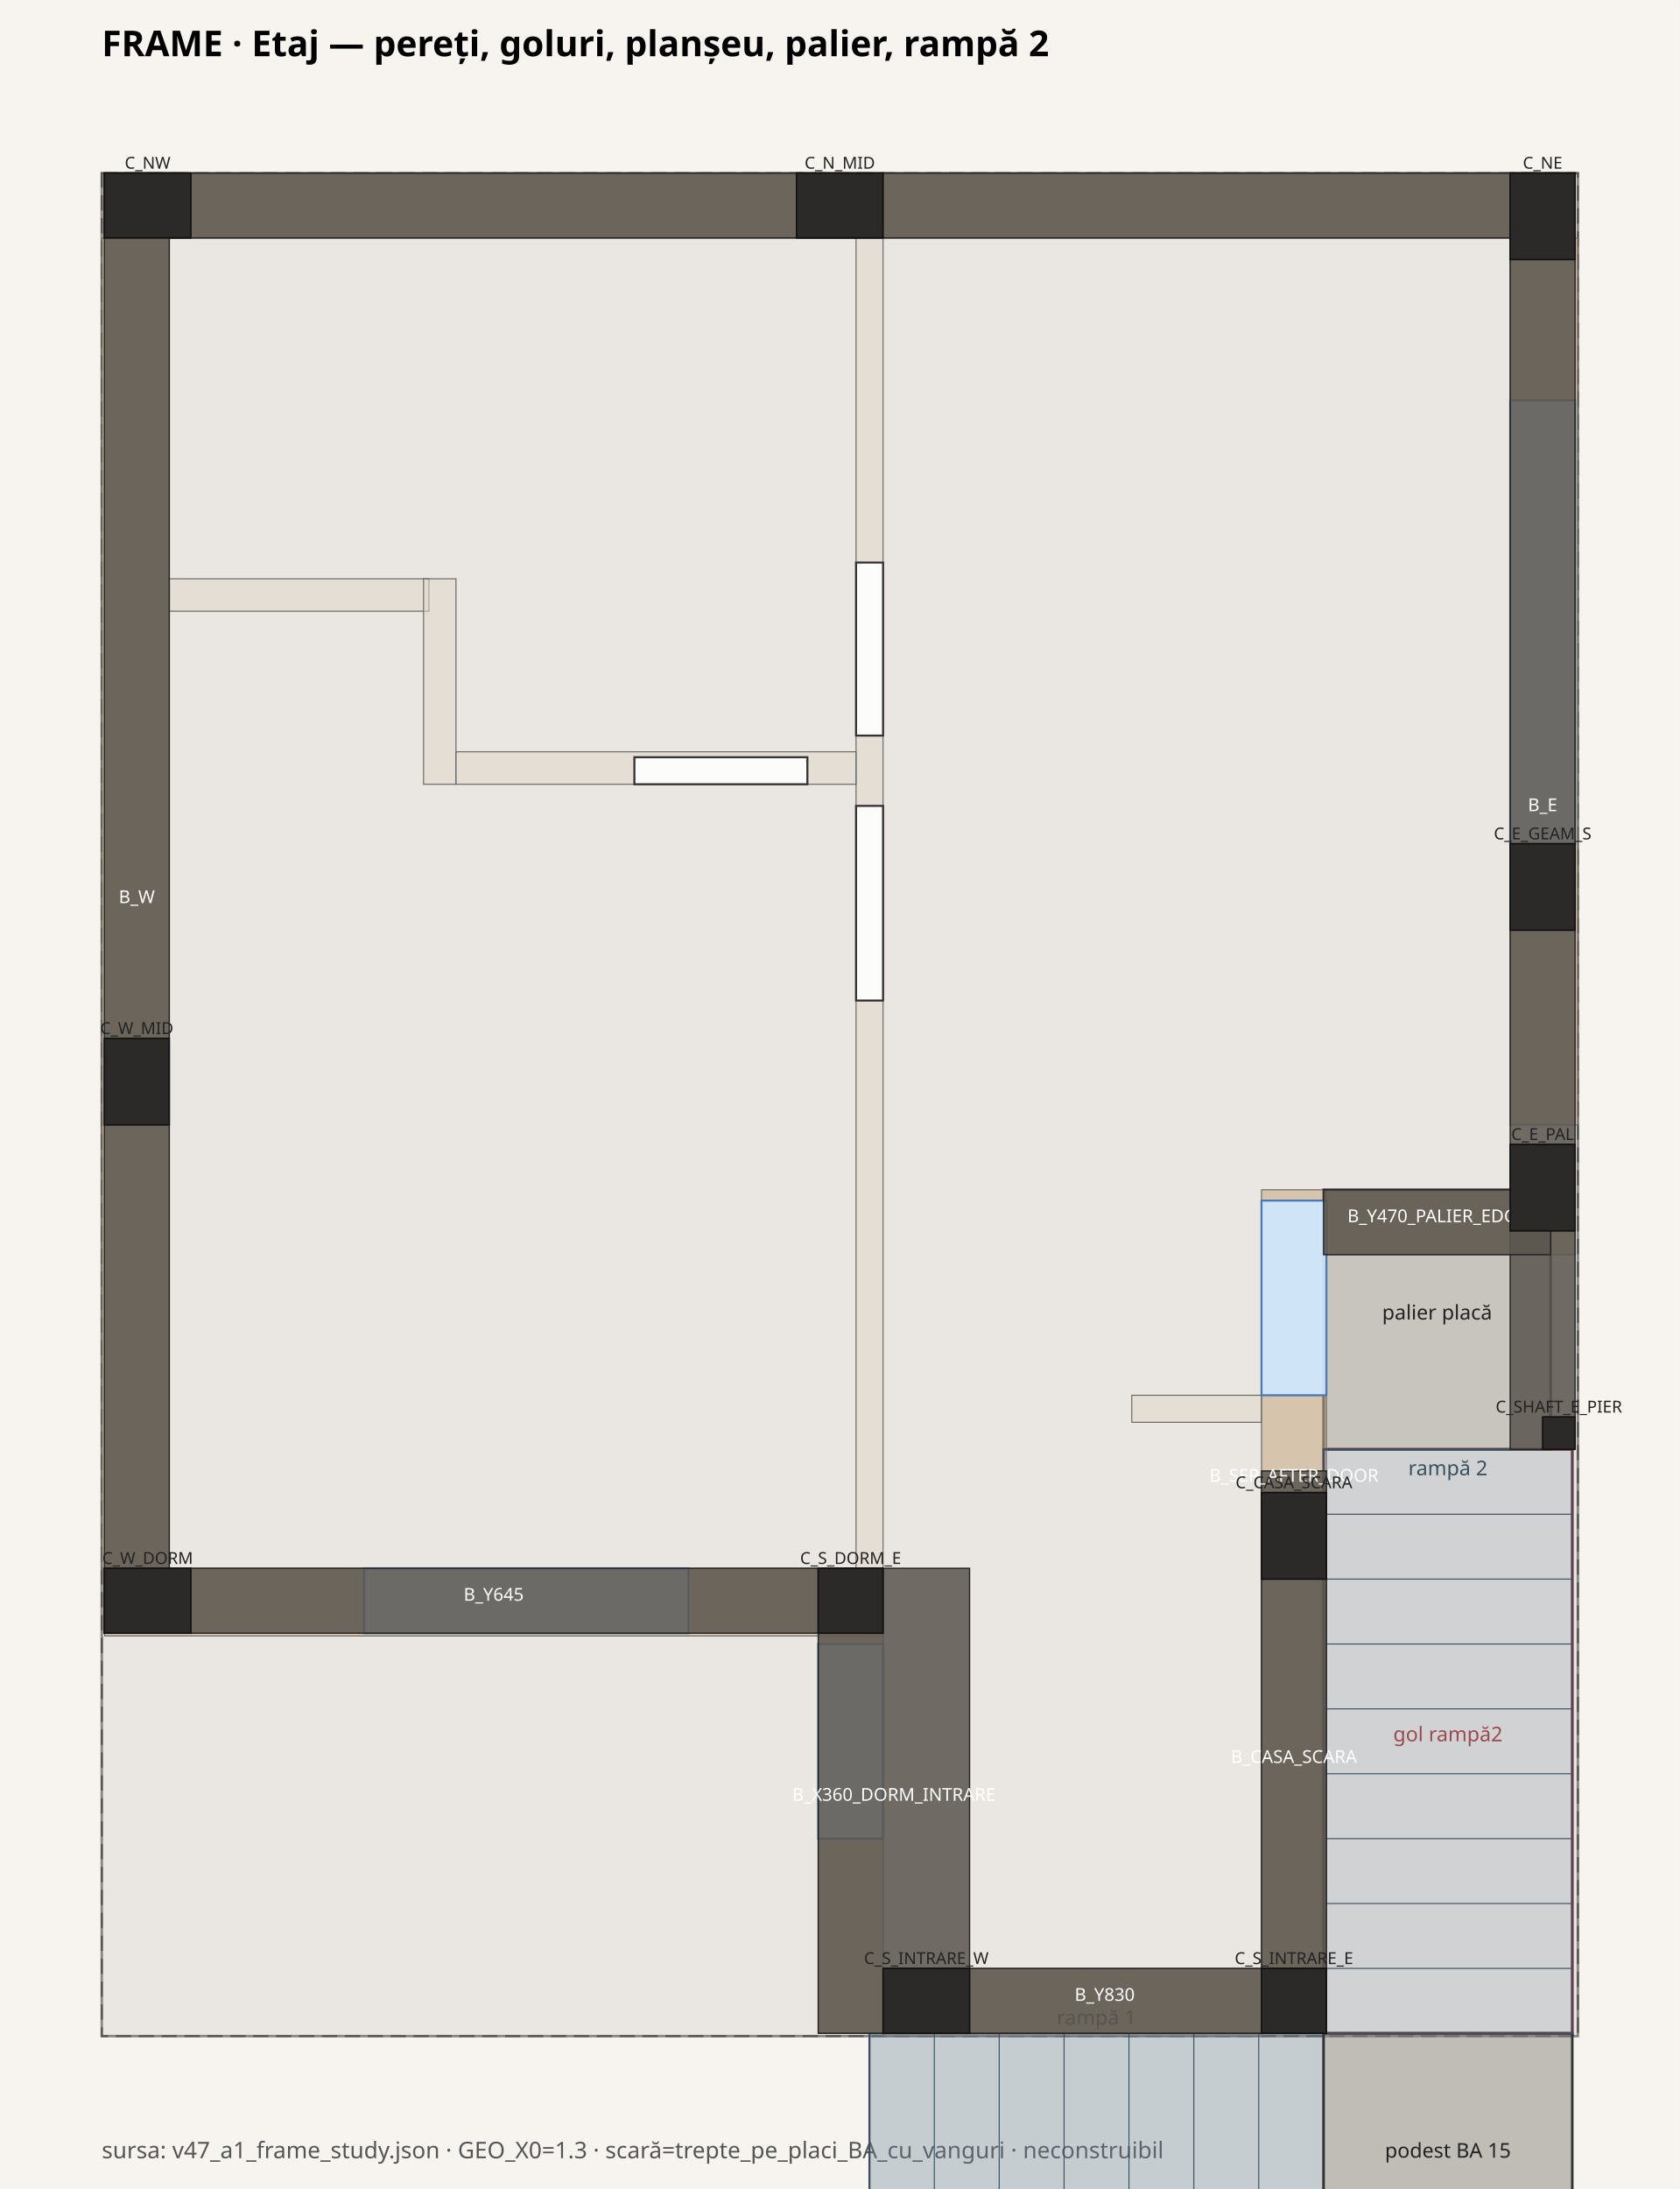
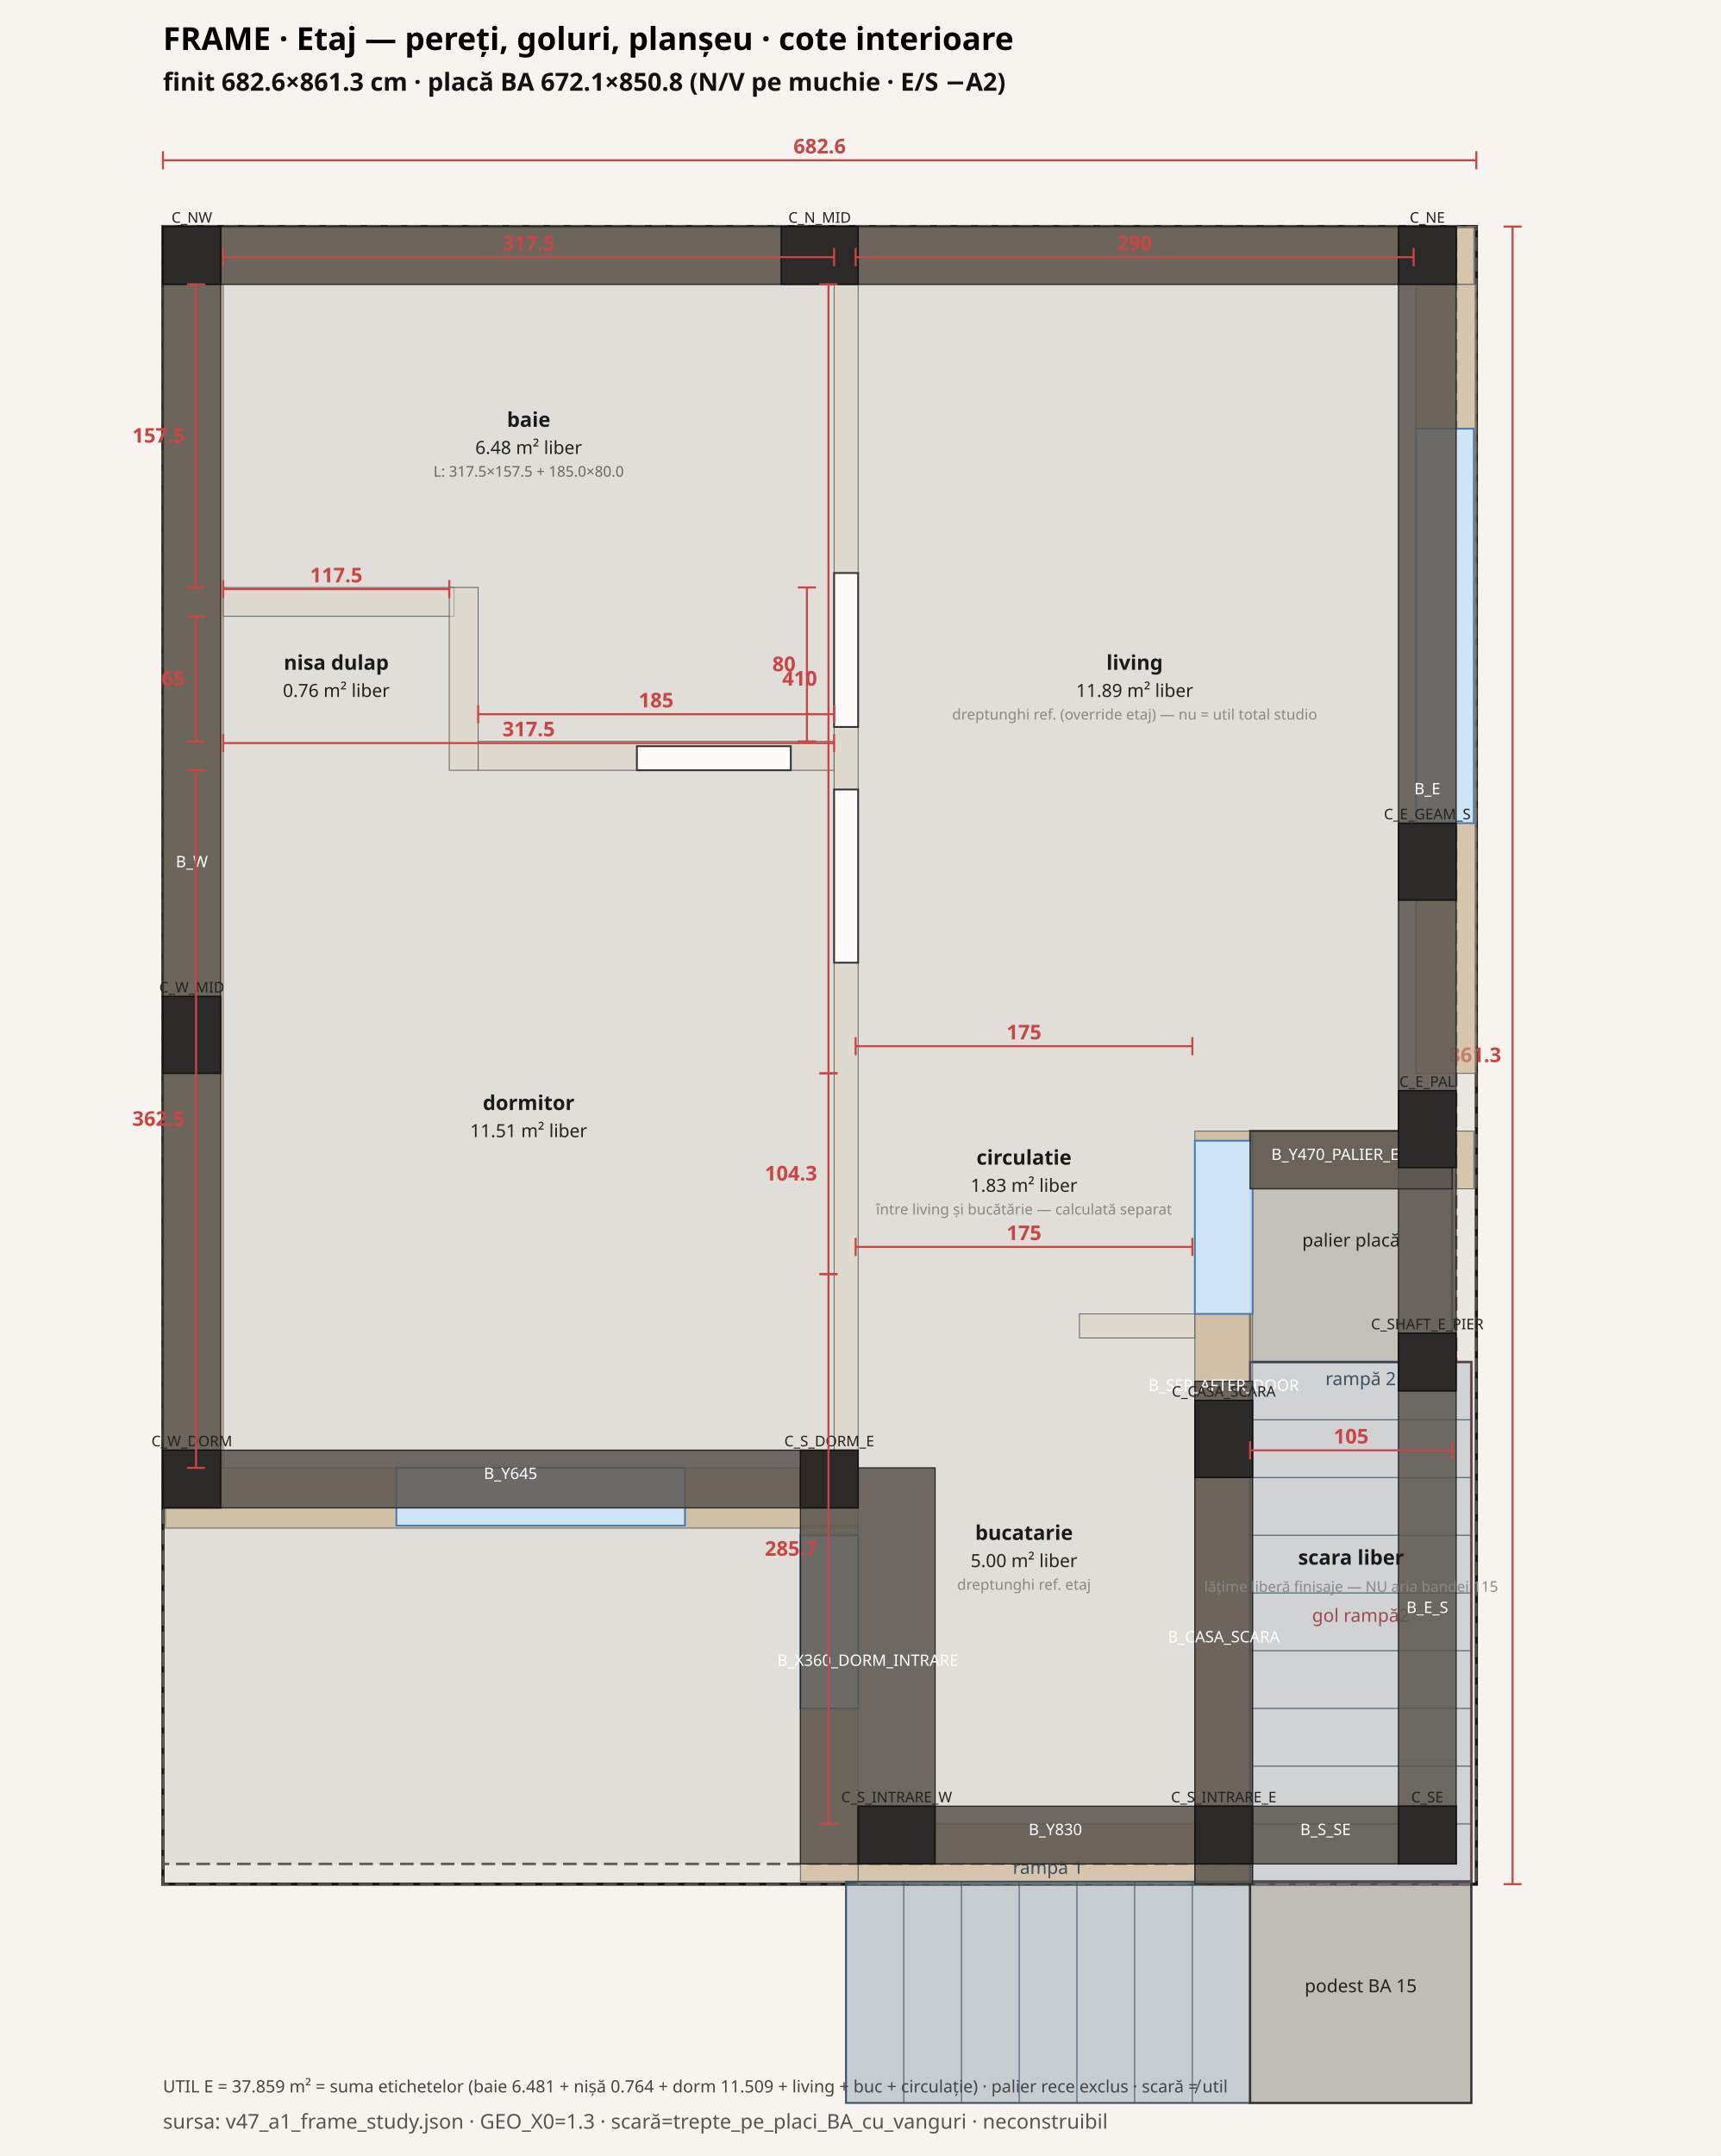
- <svg xmlns="http://www.w3.org/2000/svg" width="660" height="860" viewBox="0 0 660.21 860.105">
+ <svg xmlns="http://www.w3.org/2000/svg" width="760" height="952" viewBox="0 0 760.21 952.105">
  <rect width="100%" height="100%" fill="#f7f4ef" />
-   <text x="40" y="22" font-size="14" font-weight="600" font-family="IBM Plex Sans,Segoe UI,sans-serif">FRAME · Etaj — pereți, goluri, planșeu, palier, rampă 2</text>
-   <text x="40" y="848.105" font-size="9" fill="#555" font-family="IBM Plex Sans,Segoe UI,sans-serif">sursa: v47_a1_frame_study.json · GEO_X0=1.3 · scară=trepte_pe_placi_BA_cu_vanguri · neconstruibil</text>
-   <rect x="40" y="68" width="580.21" height="732.105" fill="none" stroke="#888" stroke-width="1" />
-   <rect x="40" y="68" width="580.21" height="732.105" fill="#8b8680" fill-opacity="0.12" stroke="#5a554e" stroke-width="0.8" stroke-dasharray="6 3" />
-   <rect x="520.25" y="569.5" width="97.75" height="229.5" fill="#f7f4ef" stroke="#c44" stroke-width="1.2" />
-   <text x="569.125" y="684.25" text-anchor="middle" font-size="8" fill="#a33" font-family="IBM Plex Sans,Segoe UI,sans-serif">gol rampă2</text>
-   <rect x="520.25" y="467.5" width="89.25" height="102" fill="#8b8680" fill-opacity="0.35" stroke="#333" stroke-width="1" />
-   <text x="564.875" y="518.5" text-anchor="middle" font-size="8" fill="#222" font-family="IBM Plex Sans,Segoe UI,sans-serif">palier placă</text>
-   <rect x="41.105" y="68" width="578" height="25.5" fill="#c4a882" fill-opacity="0.55" stroke="#666" stroke-width="0.4" />
-   <rect x="40" y="93.5" width="26.605" height="522.75" fill="#c4a882" fill-opacity="0.55" stroke="#666" stroke-width="0.4" />
-   <rect x="593.605" y="93.5" width="26.605" height="348.5" fill="#c4a882" fill-opacity="0.55" stroke="#666" stroke-width="0.4" />
-   <rect x="347.105" y="773.5" width="148.75" height="26.605" fill="#c4a882" fill-opacity="0.55" stroke="#666" stroke-width="0.4" />
-   <rect x="41.105" y="616.25" width="306" height="26.605" fill="#c4a882" fill-opacity="0.55" stroke="#666" stroke-width="0.4" />
-   <rect x="336.48" y="93.5" width="10.625" height="522.75" fill="#ddd6c8" fill-opacity="0.55" stroke="#666" stroke-width="0.4" />
-   <rect x="66.605" y="227.375" width="102" height="12.75" fill="#ddd6c8" fill-opacity="0.55" stroke="#666" stroke-width="0.4" />
-   <rect x="166.48" y="227.375" width="12.75" height="80.75" fill="#ddd6c8" fill-opacity="0.55" stroke="#666" stroke-width="0.4" />
-   <rect x="179.23" y="295.375" width="157.25" height="12.75" fill="#ddd6c8" fill-opacity="0.55" stroke="#666" stroke-width="0.4" />
-   <rect x="444.855" y="548.25" width="51" height="10.625" fill="#ddd6c8" fill-opacity="0.55" stroke="#666" stroke-width="0.4" />
-   <rect x="321.605" y="641.75" width="25.5" height="157.25" fill="#c4a882" fill-opacity="0.55" stroke="#666" stroke-width="0.4" />
-   <rect x="495.855" y="467.5" width="25.5" height="331.5" fill="#c4a882" fill-opacity="0.55" stroke="#666" stroke-width="0.4" />
-   <rect x="521.355" y="467.5" width="97.75" height="25.5" fill="#c4a882" fill-opacity="0.55" stroke="#666" stroke-width="0.4" />
-   <rect x="336.48" y="221" width="10.625" height="68" fill="#fff" fill-opacity="0.9" stroke="#333" stroke-width="0.8" />
-   <rect x="249.355" y="297.5" width="68" height="10.625" fill="#fff" fill-opacity="0.9" stroke="#333" stroke-width="0.8" />
-   <rect x="336.48" y="316.625" width="10.625" height="76.5" fill="#fff" fill-opacity="0.9" stroke="#333" stroke-width="0.8" />
-   <rect x="143.105" y="616.25" width="127.5" height="25.5" fill="#cfe8ff" fill-opacity="0.9" stroke="#4a7ab0" stroke-width="0.8" />
-   <rect x="495.855" y="471.75" width="25.5" height="76.5" fill="#cfe8ff" fill-opacity="0.9" stroke="#4a7ab0" stroke-width="0.8" />
-   <rect x="593.605" y="157.25" width="25.5" height="174.25" fill="#cfe8ff" fill-opacity="0.9" stroke="#4a7ab0" stroke-width="0.8" />
-   <rect x="321.605" y="646" width="25.5" height="76.5" fill="#cfe8ff" fill-opacity="0.9" stroke="#4a7ab0" stroke-width="0.8" />
-   <rect x="341.75" y="799" width="178.5" height="97.75" fill="#6a8498" fill-opacity="0.35" stroke="#3a5060" stroke-width="0.8" />
-   <line x1="341.75" y1="799" x2="341.75" y2="896.75" stroke="#3a5060" stroke-width="0.4" />
-   <line x1="367.25" y1="799" x2="367.25" y2="896.75" stroke="#3a5060" stroke-width="0.4" />
-   <line x1="392.75" y1="799" x2="392.75" y2="896.75" stroke="#3a5060" stroke-width="0.4" />
-   <line x1="418.25" y1="799" x2="418.25" y2="896.75" stroke="#3a5060" stroke-width="0.4" />
-   <line x1="443.75" y1="799" x2="443.75" y2="896.75" stroke="#3a5060" stroke-width="0.4" />
-   <line x1="469.25" y1="799" x2="469.25" y2="896.75" stroke="#3a5060" stroke-width="0.4" />
-   <line x1="494.75" y1="799" x2="494.75" y2="896.75" stroke="#3a5060" stroke-width="0.4" />
-   <text x="431" y="795.6" text-anchor="middle" font-size="8" fill="#3a5060" font-family="IBM Plex Sans,Segoe UI,sans-serif">rampă 1</text>
-   <rect x="520.25" y="799" width="97.75" height="97.75" fill="#8b8680" fill-opacity="0.5" stroke="#333" stroke-width="1" />
-   <text x="569.125" y="847.875" text-anchor="middle" font-size="8" fill="#222" font-family="IBM Plex Sans,Segoe UI,sans-serif">podest BA 15</text>
-   <rect x="520.25" y="569.5" width="97.75" height="229.5" fill="#7a8390" fill-opacity="0.3" stroke="#3a5060" stroke-width="0.8" />
-   <line x1="520.25" y1="773.5" x2="618" y2="773.5" stroke="#3a5060" stroke-width="0.4" />
-   <line x1="520.25" y1="748" x2="618" y2="748" stroke="#3a5060" stroke-width="0.4" />
-   <line x1="520.25" y1="722.5" x2="618" y2="722.5" stroke="#3a5060" stroke-width="0.4" />
-   <line x1="520.25" y1="697" x2="618" y2="697" stroke="#3a5060" stroke-width="0.4" />
-   <line x1="520.25" y1="671.5" x2="618" y2="671.5" stroke="#3a5060" stroke-width="0.4" />
-   <line x1="520.25" y1="646" x2="618" y2="646" stroke="#3a5060" stroke-width="0.4" />
-   <line x1="520.25" y1="620.5" x2="618" y2="620.5" stroke="#3a5060" stroke-width="0.4" />
-   <line x1="520.25" y1="595" x2="618" y2="595" stroke="#3a5060" stroke-width="0.4" />
-   <line x1="520.25" y1="569.5" x2="618" y2="569.5" stroke="#3a5060" stroke-width="0.4" />
-   <text x="569.125" y="579.7" text-anchor="middle" font-size="8" fill="#3a5060" font-family="IBM Plex Sans,Segoe UI,sans-serif">rampă 2</text>
-   <rect x="41.02" y="67.915" width="578.085" height="25.5" fill="#5a554e" fill-opacity="0.85" stroke="#222" stroke-width="0.5" />
-   <text x="330.062" y="80.665" text-anchor="middle" font-size="7" fill="#fff" font-family="IBM Plex Sans,Segoe UI,sans-serif">B_N</text>
-   <rect x="41.02" y="67.915" width="25.5" height="573.835" fill="#5a554e" fill-opacity="0.85" stroke="#222" stroke-width="0.5" />
-   <text x="53.77" y="354.832" text-anchor="middle" font-size="7" fill="#fff" font-family="IBM Plex Sans,Segoe UI,sans-serif">B_W</text>
-   <rect x="593.605" y="67.915" width="25.5" height="501.585" fill="#5a554e" fill-opacity="0.85" stroke="#222" stroke-width="0.5" />
-   <text x="606.355" y="318.707" text-anchor="middle" font-size="7" fill="#fff" font-family="IBM Plex Sans,Segoe UI,sans-serif">B_E</text>
-   <rect x="495.855" y="586.5" width="25.5" height="212.5" fill="#5a554e" fill-opacity="0.85" stroke="#222" stroke-width="0.5" />
-   <text x="508.605" y="692.75" text-anchor="middle" font-size="7" fill="#fff" font-family="IBM Plex Sans,Segoe UI,sans-serif">B_CASA_SCARA</text>
-   <rect x="495.855" y="578" width="25.5" height="8.5" fill="#5a554e" fill-opacity="0.85" stroke="#222" stroke-width="0.5" />
-   <text x="508.605" y="582.25" text-anchor="middle" font-size="7" fill="#fff" font-family="IBM Plex Sans,Segoe UI,sans-serif">B_SEP_AFTER_DOOR</text>
-   <rect x="41.02" y="616.25" width="306.085" height="25.5" fill="#5a554e" fill-opacity="0.85" stroke="#222" stroke-width="0.5" />
-   <text x="194.062" y="629" text-anchor="middle" font-size="7" fill="#fff" font-family="IBM Plex Sans,Segoe UI,sans-serif">B_Y645</text>
-   <rect x="321.605" y="616.25" width="59.5" height="182.75" fill="#5a554e" fill-opacity="0.85" stroke="#222" stroke-width="0.5" />
-   <text x="351.355" y="707.625" text-anchor="middle" font-size="7" fill="#fff" font-family="IBM Plex Sans,Segoe UI,sans-serif">B_X360_DORM_INTRARE</text>
-   <rect x="347.105" y="773.5" width="174.25" height="25.5" fill="#5a554e" fill-opacity="0.85" stroke="#222" stroke-width="0.5" />
-   <text x="434.23" y="786.25" text-anchor="middle" font-size="7" fill="#fff" font-family="IBM Plex Sans,Segoe UI,sans-serif">B_Y830</text>
-   <rect x="520.25" y="467.5" width="89.25" height="25.5" fill="#5a554e" fill-opacity="0.85" stroke="#222" stroke-width="0.5" />
-   <text x="564.875" y="480.25" text-anchor="middle" font-size="7" fill="#fff" font-family="IBM Plex Sans,Segoe UI,sans-serif">B_Y470_PALIER_EDGE</text>
-   <rect x="41.02" y="67.915" width="34" height="25.5" fill="#2c2a28" stroke="#111" stroke-width="0.6" />
-   <text x="58.02" y="66.215" text-anchor="middle" font-size="6.5" fill="#222" font-family="IBM Plex Sans,Segoe UI,sans-serif">C_NW</text>
-   <rect x="313.105" y="67.915" width="34" height="25.5" fill="#2c2a28" stroke="#111" stroke-width="0.6" />
-   <text x="330.105" y="66.215" text-anchor="middle" font-size="6.5" fill="#222" font-family="IBM Plex Sans,Segoe UI,sans-serif">C_N_MID</text>
-   <rect x="593.605" y="67.915" width="25.5" height="34" fill="#2c2a28" stroke="#111" stroke-width="0.6" />
-   <text x="606.355" y="66.215" text-anchor="middle" font-size="6.5" fill="#222" font-family="IBM Plex Sans,Segoe UI,sans-serif">C_NE</text>
-   <rect x="41.02" y="408" width="25.5" height="34" fill="#2c2a28" stroke="#111" stroke-width="0.6" />
-   <text x="53.77" y="406.3" text-anchor="middle" font-size="6.5" fill="#222" font-family="IBM Plex Sans,Segoe UI,sans-serif">C_W_MID</text>
-   <rect x="41.02" y="616.25" width="34" height="25.5" fill="#2c2a28" stroke="#111" stroke-width="0.6" />
-   <text x="58.02" y="614.55" text-anchor="middle" font-size="6.5" fill="#222" font-family="IBM Plex Sans,Segoe UI,sans-serif">C_W_DORM</text>
-   <rect x="321.605" y="616.25" width="25.5" height="25.5" fill="#2c2a28" stroke="#111" stroke-width="0.6" />
-   <text x="334.355" y="614.55" text-anchor="middle" font-size="6.5" fill="#222" font-family="IBM Plex Sans,Segoe UI,sans-serif">C_S_DORM_E</text>
-   <rect x="593.605" y="331.5" width="25.5" height="34" fill="#2c2a28" stroke="#111" stroke-width="0.6" />
-   <text x="606.355" y="329.8" text-anchor="middle" font-size="6.5" fill="#222" font-family="IBM Plex Sans,Segoe UI,sans-serif">C_E_GEAM_S</text>
-   <rect x="593.605" y="449.65" width="25.5" height="34" fill="#2c2a28" stroke="#111" stroke-width="0.6" />
-   <text x="606.355" y="447.95" text-anchor="middle" font-size="6.5" fill="#222" font-family="IBM Plex Sans,Segoe UI,sans-serif">C_E_PAL</text>
-   <rect x="495.855" y="586.5" width="25.5" height="34" fill="#2c2a28" stroke="#111" stroke-width="0.6" />
-   <text x="508.605" y="584.8" text-anchor="middle" font-size="6.5" fill="#222" font-family="IBM Plex Sans,Segoe UI,sans-serif">C_CASA_SCARA</text>
-   <rect x="606.355" y="556.75" width="12.75" height="12.75" fill="#2c2a28" stroke="#111" stroke-width="0.6" />
-   <text x="612.73" y="555.05" text-anchor="middle" font-size="6.5" fill="#222" font-family="IBM Plex Sans,Segoe UI,sans-serif">C_SHAFT_E_PIER</text>
-   <rect x="347.105" y="773.5" width="34" height="25.5" fill="#2c2a28" stroke="#111" stroke-width="0.6" />
-   <text x="364.105" y="771.8" text-anchor="middle" font-size="6.5" fill="#222" font-family="IBM Plex Sans,Segoe UI,sans-serif">C_S_INTRARE_W</text>
-   <rect x="495.855" y="773.5" width="25.5" height="25.5" fill="#2c2a28" stroke="#111" stroke-width="0.6" />
-   <text x="508.605" y="771.8" text-anchor="middle" font-size="6.5" fill="#222" font-family="IBM Plex Sans,Segoe UI,sans-serif">C_S_INTRARE_E</text>
+   <text x="72" y="22" font-size="14" font-weight="600" font-family="IBM Plex Sans,Segoe UI,sans-serif">FRAME · Etaj — pereți, goluri, planșeu · cote interioare</text>
+   <text x="72" y="40" font-size="11" font-weight="600" fill="#111" font-family="IBM Plex Sans,Segoe UI,sans-serif">finit 682.6×861.3 cm · placă BA 672.1×850.8 (N/V pe muchie · E/S −A2)</text>
+   <text x="72" y="940.105" font-size="9" fill="#555" font-family="IBM Plex Sans,Segoe UI,sans-serif">sursa: v47_a1_frame_study.json · GEO_X0=1.3 · scară=trepte_pe_placi_BA_cu_vanguri · neconstruibil</text>
+   <rect x="72" y="100" width="580.21" height="732.105" fill="none" stroke="#111" stroke-width="1.4" />
+   <rect x="72" y="100" width="571.285" height="723.18" fill="#8b8680" fill-opacity="0.1" stroke="#5a554e" stroke-width="1.1" stroke-dasharray="6 3" />
+   <line x1="72" y1="70.7" x2="652.21" y2="70.7" stroke="#c44" stroke-width="0.9" />
+   <line x1="72" y1="66.7" x2="72" y2="74.7" stroke="#c44" stroke-width="0.9" />
+   <line x1="652.21" y1="66.7" x2="652.21" y2="74.7" stroke="#c44" stroke-width="0.9" />
+   <text x="362.105" y="67.7" text-anchor="middle" font-size="9" font-weight="600" fill="#c44" font-family="IBM Plex Sans,Segoe UI,sans-serif">682.6</text>
+   <line x1="668.21" y1="100" x2="668.21" y2="832.105" stroke="#c44" stroke-width="0.9" />
+   <line x1="664.21" y1="100" x2="672.21" y2="100" stroke="#c44" stroke-width="0.9" />
+   <line x1="664.21" y1="832.105" x2="672.21" y2="832.105" stroke="#c44" stroke-width="0.9" />
+   <text x="663.21" y="469.052" text-anchor="end" font-size="9" font-weight="600" fill="#c44" font-family="IBM Plex Sans,Segoe UI,sans-serif">861.3</text>
+   <rect x="72" y="100" width="580.21" height="732.105" fill="#8b8680" fill-opacity="0.12" stroke="#5a554e" stroke-width="0.8" stroke-dasharray="6 3" />
+   <rect x="552.25" y="601.5" width="97.75" height="229.5" fill="#f7f4ef" stroke="#c44" stroke-width="1.2" />
+   <text x="601.125" y="716.25" text-anchor="middle" font-size="8" fill="#a33" font-family="IBM Plex Sans,Segoe UI,sans-serif">gol rampă2</text>
+   <rect x="552.25" y="499.5" width="89.25" height="102" fill="#8b8680" fill-opacity="0.35" stroke="#333" stroke-width="1" />
+   <text x="596.875" y="550.5" text-anchor="middle" font-size="8" fill="#222" font-family="IBM Plex Sans,Segoe UI,sans-serif">palier placă</text>
+   <rect x="73.105" y="100" width="578" height="25.5" fill="#c4a882" fill-opacity="0.55" stroke="#666" stroke-width="0.4" />
+   <rect x="72" y="125.5" width="26.605" height="522.75" fill="#c4a882" fill-opacity="0.55" stroke="#666" stroke-width="0.4" />
+   <rect x="625.605" y="125.5" width="26.605" height="348.5" fill="#c4a882" fill-opacity="0.55" stroke="#666" stroke-width="0.4" />
+   <rect x="379.105" y="805.5" width="148.75" height="26.605" fill="#c4a882" fill-opacity="0.55" stroke="#666" stroke-width="0.4" />
+   <rect x="73.105" y="648.25" width="306" height="26.605" fill="#c4a882" fill-opacity="0.55" stroke="#666" stroke-width="0.4" />
+   <rect x="368.48" y="125.5" width="10.625" height="522.75" fill="#ddd6c8" fill-opacity="0.55" stroke="#666" stroke-width="0.4" />
+   <rect x="98.605" y="259.375" width="102" height="12.75" fill="#ddd6c8" fill-opacity="0.55" stroke="#666" stroke-width="0.4" />
+   <rect x="198.48" y="259.375" width="12.75" height="80.75" fill="#ddd6c8" fill-opacity="0.55" stroke="#666" stroke-width="0.4" />
+   <rect x="211.23" y="327.375" width="157.25" height="12.75" fill="#ddd6c8" fill-opacity="0.55" stroke="#666" stroke-width="0.4" />
+   <rect x="476.855" y="580.25" width="51" height="10.625" fill="#ddd6c8" fill-opacity="0.55" stroke="#666" stroke-width="0.4" />
+   <rect x="353.605" y="673.75" width="25.5" height="157.25" fill="#c4a882" fill-opacity="0.55" stroke="#666" stroke-width="0.4" />
+   <rect x="527.855" y="499.5" width="25.5" height="331.5" fill="#c4a882" fill-opacity="0.55" stroke="#666" stroke-width="0.4" />
+   <rect x="553.355" y="499.5" width="97.75" height="25.5" fill="#c4a882" fill-opacity="0.55" stroke="#666" stroke-width="0.4" />
+   <rect x="368.48" y="253" width="10.625" height="68" fill="#fff" fill-opacity="0.9" stroke="#333" stroke-width="0.8" />
+   <rect x="281.355" y="329.5" width="68" height="10.625" fill="#fff" fill-opacity="0.9" stroke="#333" stroke-width="0.8" />
+   <rect x="368.48" y="348.625" width="10.625" height="76.5" fill="#fff" fill-opacity="0.9" stroke="#333" stroke-width="0.8" />
+   <rect x="175.105" y="648.25" width="127.5" height="25.5" fill="#cfe8ff" fill-opacity="0.9" stroke="#4a7ab0" stroke-width="0.8" />
+   <rect x="527.855" y="503.75" width="25.5" height="76.5" fill="#cfe8ff" fill-opacity="0.9" stroke="#4a7ab0" stroke-width="0.8" />
+   <rect x="625.605" y="189.25" width="25.5" height="174.25" fill="#cfe8ff" fill-opacity="0.9" stroke="#4a7ab0" stroke-width="0.8" />
+   <rect x="353.605" y="678" width="25.5" height="76.5" fill="#cfe8ff" fill-opacity="0.9" stroke="#4a7ab0" stroke-width="0.8" />
+   <rect x="373.75" y="831" width="178.5" height="97.75" fill="#6a8498" fill-opacity="0.35" stroke="#3a5060" stroke-width="0.8" />
+   <line x1="373.75" y1="831" x2="373.75" y2="928.75" stroke="#3a5060" stroke-width="0.4" />
+   <line x1="399.25" y1="831" x2="399.25" y2="928.75" stroke="#3a5060" stroke-width="0.4" />
+   <line x1="424.75" y1="831" x2="424.75" y2="928.75" stroke="#3a5060" stroke-width="0.4" />
+   <line x1="450.25" y1="831" x2="450.25" y2="928.75" stroke="#3a5060" stroke-width="0.4" />
+   <line x1="475.75" y1="831" x2="475.75" y2="928.75" stroke="#3a5060" stroke-width="0.4" />
+   <line x1="501.25" y1="831" x2="501.25" y2="928.75" stroke="#3a5060" stroke-width="0.4" />
+   <line x1="526.75" y1="831" x2="526.75" y2="928.75" stroke="#3a5060" stroke-width="0.4" />
+   <text x="463" y="827.6" text-anchor="middle" font-size="8" fill="#3a5060" font-family="IBM Plex Sans,Segoe UI,sans-serif">rampă 1</text>
+   <rect x="552.25" y="831" width="97.75" height="97.75" fill="#8b8680" fill-opacity="0.5" stroke="#333" stroke-width="1" />
+   <text x="601.125" y="879.875" text-anchor="middle" font-size="8" fill="#222" font-family="IBM Plex Sans,Segoe UI,sans-serif">podest BA 15</text>
+   <rect x="552.25" y="601.5" width="97.75" height="229.5" fill="#7a8390" fill-opacity="0.3" stroke="#3a5060" stroke-width="0.8" />
+   <line x1="552.25" y1="805.5" x2="650" y2="805.5" stroke="#3a5060" stroke-width="0.4" />
+   <line x1="552.25" y1="780" x2="650" y2="780" stroke="#3a5060" stroke-width="0.4" />
+   <line x1="552.25" y1="754.5" x2="650" y2="754.5" stroke="#3a5060" stroke-width="0.4" />
+   <line x1="552.25" y1="729" x2="650" y2="729" stroke="#3a5060" stroke-width="0.4" />
+   <line x1="552.25" y1="703.5" x2="650" y2="703.5" stroke="#3a5060" stroke-width="0.4" />
+   <line x1="552.25" y1="678" x2="650" y2="678" stroke="#3a5060" stroke-width="0.4" />
+   <line x1="552.25" y1="652.5" x2="650" y2="652.5" stroke="#3a5060" stroke-width="0.4" />
+   <line x1="552.25" y1="627" x2="650" y2="627" stroke="#3a5060" stroke-width="0.4" />
+   <line x1="552.25" y1="601.5" x2="650" y2="601.5" stroke="#3a5060" stroke-width="0.4" />
+   <text x="601.125" y="611.7" text-anchor="middle" font-size="8" fill="#3a5060" font-family="IBM Plex Sans,Segoe UI,sans-serif">rampă 2</text>
+   <rect x="72" y="100" width="571.285" height="25.5" fill="#5a554e" fill-opacity="0.85" stroke="#222" stroke-width="0.5" />
+   <text x="357.642" y="112.75" text-anchor="middle" font-size="7" fill="#fff" font-family="IBM Plex Sans,Segoe UI,sans-serif">B_N</text>
+   <rect x="72" y="100" width="25.5" height="565.93" fill="#5a554e" fill-opacity="0.85" stroke="#222" stroke-width="0.5" />
+   <text x="84.75" y="382.965" text-anchor="middle" font-size="7" fill="#fff" font-family="IBM Plex Sans,Segoe UI,sans-serif">B_W</text>
+   <rect x="617.785" y="100" width="25.5" height="501.5" fill="#5a554e" fill-opacity="0.85" stroke="#222" stroke-width="0.5" />
+   <text x="630.535" y="350.75" text-anchor="middle" font-size="7" fill="#fff" font-family="IBM Plex Sans,Segoe UI,sans-serif">B_E</text>
+   <rect x="527.855" y="618.5" width="25.5" height="213.605" fill="#5a554e" fill-opacity="0.85" stroke="#222" stroke-width="0.5" />
+   <text x="540.605" y="725.303" text-anchor="middle" font-size="7" fill="#fff" font-family="IBM Plex Sans,Segoe UI,sans-serif">B_CASA_SCARA</text>
+   <rect x="527.855" y="610" width="25.5" height="8.5" fill="#5a554e" fill-opacity="0.85" stroke="#222" stroke-width="0.5" />
+   <text x="540.605" y="614.25" text-anchor="middle" font-size="7" fill="#fff" font-family="IBM Plex Sans,Segoe UI,sans-serif">B_SEP_AFTER_DOOR</text>
+   <rect x="72" y="640.43" width="307.105" height="25.5" fill="#5a554e" fill-opacity="0.85" stroke="#222" stroke-width="0.5" />
+   <text x="225.553" y="653.18" text-anchor="middle" font-size="7" fill="#fff" font-family="IBM Plex Sans,Segoe UI,sans-serif">B_Y645</text>
+   <rect x="353.605" y="648.25" width="59.5" height="174.93" fill="#5a554e" fill-opacity="0.85" stroke="#222" stroke-width="0.5" />
+   <text x="383.355" y="735.715" text-anchor="middle" font-size="7" fill="#fff" font-family="IBM Plex Sans,Segoe UI,sans-serif">B_X360_DORM_INTRARE</text>
+   <rect x="379.105" y="797.68" width="174.25" height="25.5" fill="#5a554e" fill-opacity="0.85" stroke="#222" stroke-width="0.5" />
+   <text x="466.23" y="810.43" text-anchor="middle" font-size="7" fill="#fff" font-family="IBM Plex Sans,Segoe UI,sans-serif">B_Y830</text>
+   <rect x="617.785" y="601.5" width="25.5" height="221.68" fill="#5a554e" fill-opacity="0.85" stroke="#222" stroke-width="0.5" />
+   <text x="630.535" y="712.34" text-anchor="middle" font-size="7" fill="#fff" font-family="IBM Plex Sans,Segoe UI,sans-serif">B_E_S</text>
+   <rect x="527.855" y="797.68" width="115.43" height="25.5" fill="#5a554e" fill-opacity="0.85" stroke="#222" stroke-width="0.5" />
+   <text x="585.57" y="810.43" text-anchor="middle" font-size="7" fill="#fff" font-family="IBM Plex Sans,Segoe UI,sans-serif">B_S_SE</text>
+   <rect x="552.25" y="499.5" width="89.25" height="25.5" fill="#5a554e" fill-opacity="0.85" stroke="#222" stroke-width="0.5" />
+   <text x="596.875" y="512.25" text-anchor="middle" font-size="7" fill="#fff" font-family="IBM Plex Sans,Segoe UI,sans-serif">B_Y470_PALIER_EDGE</text>
+   <rect x="72" y="100" width="25.5" height="25.5" fill="#2c2a28" stroke="#111" stroke-width="0.6" />
+   <text x="84.75" y="98.3" text-anchor="middle" font-size="6.5" fill="#222" font-family="IBM Plex Sans,Segoe UI,sans-serif">C_NW</text>
+   <rect x="345.105" y="100" width="34" height="25.5" fill="#2c2a28" stroke="#111" stroke-width="0.6" />
+   <text x="362.105" y="98.3" text-anchor="middle" font-size="6.5" fill="#222" font-family="IBM Plex Sans,Segoe UI,sans-serif">C_N_MID</text>
+   <rect x="617.785" y="100" width="25.5" height="25.5" fill="#2c2a28" stroke="#111" stroke-width="0.6" />
+   <text x="630.535" y="98.3" text-anchor="middle" font-size="6.5" fill="#222" font-family="IBM Plex Sans,Segoe UI,sans-serif">C_NE</text>
+   <rect x="72" y="440" width="25.5" height="34" fill="#2c2a28" stroke="#111" stroke-width="0.6" />
+   <text x="84.75" y="438.3" text-anchor="middle" font-size="6.5" fill="#222" font-family="IBM Plex Sans,Segoe UI,sans-serif">C_W_MID</text>
+   <rect x="72" y="640.43" width="25.5" height="25.5" fill="#2c2a28" stroke="#111" stroke-width="0.6" />
+   <text x="84.75" y="638.73" text-anchor="middle" font-size="6.5" fill="#222" font-family="IBM Plex Sans,Segoe UI,sans-serif">C_W_DORM</text>
+   <rect x="353.605" y="640.43" width="25.5" height="25.5" fill="#2c2a28" stroke="#111" stroke-width="0.6" />
+   <text x="366.355" y="638.73" text-anchor="middle" font-size="6.5" fill="#222" font-family="IBM Plex Sans,Segoe UI,sans-serif">C_S_DORM_E</text>
+   <rect x="617.785" y="363.5" width="25.5" height="34" fill="#2c2a28" stroke="#111" stroke-width="0.6" />
+   <text x="630.535" y="361.8" text-anchor="middle" font-size="6.5" fill="#222" font-family="IBM Plex Sans,Segoe UI,sans-serif">C_E_GEAM_S</text>
+   <rect x="617.785" y="481.65" width="25.5" height="34" fill="#2c2a28" stroke="#111" stroke-width="0.6" />
+   <text x="630.535" y="479.95" text-anchor="middle" font-size="6.5" fill="#222" font-family="IBM Plex Sans,Segoe UI,sans-serif">C_E_PAL</text>
+   <rect x="527.855" y="618.5" width="25.5" height="34" fill="#2c2a28" stroke="#111" stroke-width="0.6" />
+   <text x="540.605" y="616.8" text-anchor="middle" font-size="6.5" fill="#222" font-family="IBM Plex Sans,Segoe UI,sans-serif">C_CASA_SCARA</text>
+   <rect x="617.785" y="588.75" width="25.5" height="25.5" fill="#2c2a28" stroke="#111" stroke-width="0.6" />
+   <text x="630.535" y="587.05" text-anchor="middle" font-size="6.5" fill="#222" font-family="IBM Plex Sans,Segoe UI,sans-serif">C_SHAFT_E_PIER</text>
+   <rect x="379.105" y="797.68" width="34" height="25.5" fill="#2c2a28" stroke="#111" stroke-width="0.6" />
+   <text x="396.105" y="795.98" text-anchor="middle" font-size="6.5" fill="#222" font-family="IBM Plex Sans,Segoe UI,sans-serif">C_S_INTRARE_W</text>
+   <rect x="527.855" y="797.68" width="25.5" height="25.5" fill="#2c2a28" stroke="#111" stroke-width="0.6" />
+   <text x="540.605" y="795.98" text-anchor="middle" font-size="6.5" fill="#222" font-family="IBM Plex Sans,Segoe UI,sans-serif">C_S_INTRARE_E</text>
+   <rect x="617.785" y="797.68" width="25.5" height="25.5" fill="#2c2a28" stroke="#111" stroke-width="0.6" />
+   <text x="630.535" y="795.98" text-anchor="middle" font-size="6.5" fill="#222" font-family="IBM Plex Sans,Segoe UI,sans-serif">C_SE</text>
+   <text x="233.543" y="188.438" text-anchor="middle" font-size="9" font-weight="600" fill="#1a1a1a" font-family="IBM Plex Sans,Segoe UI,sans-serif">baie</text>
+   <text x="233.543" y="200.438" text-anchor="middle" font-size="8" fill="#222" font-family="IBM Plex Sans,Segoe UI,sans-serif">6.48 m² liber</text>
+   <text x="233.543" y="210.438" text-anchor="middle" font-size="6.5" fill="#666" font-family="IBM Plex Sans,Segoe UI,sans-serif">L: 317.5×157.5 + 185.0×80.0</text>
+   <line x1="98.605" y1="113.5" x2="368.48" y2="113.5" stroke="#c44" stroke-width="0.9" />
+   <line x1="98.605" y1="109.5" x2="98.605" y2="117.5" stroke="#c44" stroke-width="0.9" />
+   <line x1="368.48" y1="109.5" x2="368.48" y2="117.5" stroke="#c44" stroke-width="0.9" />
+   <text x="233.543" y="110.5" text-anchor="middle" font-size="9" font-weight="600" fill="#c44" font-family="IBM Plex Sans,Segoe UI,sans-serif">317.5</text>
+   <line x1="86.605" y1="125.5" x2="86.605" y2="259.375" stroke="#c44" stroke-width="0.9" />
+   <line x1="82.605" y1="125.5" x2="90.605" y2="125.5" stroke="#c44" stroke-width="0.9" />
+   <line x1="82.605" y1="259.375" x2="90.605" y2="259.375" stroke="#c44" stroke-width="0.9" />
+   <text x="81.605" y="195.438" text-anchor="end" font-size="9" font-weight="600" fill="#c44" font-family="IBM Plex Sans,Segoe UI,sans-serif">157.5</text>
+   <line x1="211.23" y1="315.375" x2="368.48" y2="315.375" stroke="#c44" stroke-width="0.9" />
+   <line x1="211.23" y1="311.375" x2="211.23" y2="319.375" stroke="#c44" stroke-width="0.9" />
+   <line x1="368.48" y1="311.375" x2="368.48" y2="319.375" stroke="#c44" stroke-width="0.9" />
+   <text x="289.855" y="312.375" text-anchor="middle" font-size="9" font-weight="600" fill="#c44" font-family="IBM Plex Sans,Segoe UI,sans-serif">185</text>
+   <line x1="356.48" y1="259.375" x2="356.48" y2="327.375" stroke="#c44" stroke-width="0.9" />
+   <line x1="352.48" y1="259.375" x2="360.48" y2="259.375" stroke="#c44" stroke-width="0.9" />
+   <line x1="352.48" y1="327.375" x2="360.48" y2="327.375" stroke="#c44" stroke-width="0.9" />
+   <text x="351.48" y="296.375" text-anchor="end" font-size="9" font-weight="600" fill="#c44" font-family="IBM Plex Sans,Segoe UI,sans-serif">80</text>
+   <text x="148.543" y="295.75" text-anchor="middle" font-size="9" font-weight="600" fill="#1a1a1a" font-family="IBM Plex Sans,Segoe UI,sans-serif">nisa dulap</text>
+   <text x="148.543" y="307.75" text-anchor="middle" font-size="8" fill="#222" font-family="IBM Plex Sans,Segoe UI,sans-serif">0.76 m² liber</text>
+   <line x1="98.605" y1="260.125" x2="198.48" y2="260.125" stroke="#c44" stroke-width="0.9" />
+   <line x1="98.605" y1="256.125" x2="98.605" y2="264.125" stroke="#c44" stroke-width="0.9" />
+   <line x1="198.48" y1="256.125" x2="198.48" y2="264.125" stroke="#c44" stroke-width="0.9" />
+   <text x="148.543" y="257.125" text-anchor="middle" font-size="9" font-weight="600" fill="#c44" font-family="IBM Plex Sans,Segoe UI,sans-serif">117.5</text>
+   <line x1="86.605" y1="272.125" x2="86.605" y2="327.375" stroke="#c44" stroke-width="0.9" />
+   <line x1="82.605" y1="272.125" x2="90.605" y2="272.125" stroke="#c44" stroke-width="0.9" />
+   <line x1="82.605" y1="327.375" x2="90.605" y2="327.375" stroke="#c44" stroke-width="0.9" />
+   <text x="81.605" y="302.75" text-anchor="end" font-size="9" font-weight="600" fill="#c44" font-family="IBM Plex Sans,Segoe UI,sans-serif">65</text>
+   <text x="233.543" y="490.188" text-anchor="middle" font-size="9" font-weight="600" fill="#1a1a1a" font-family="IBM Plex Sans,Segoe UI,sans-serif">dormitor</text>
+   <text x="233.543" y="502.188" text-anchor="middle" font-size="8" fill="#222" font-family="IBM Plex Sans,Segoe UI,sans-serif">11.51 m² liber</text>
+   <line x1="98.605" y1="328.125" x2="368.48" y2="328.125" stroke="#c44" stroke-width="0.9" />
+   <line x1="98.605" y1="324.125" x2="98.605" y2="332.125" stroke="#c44" stroke-width="0.9" />
+   <line x1="368.48" y1="324.125" x2="368.48" y2="332.125" stroke="#c44" stroke-width="0.9" />
+   <text x="233.543" y="325.125" text-anchor="middle" font-size="9" font-weight="600" fill="#c44" font-family="IBM Plex Sans,Segoe UI,sans-serif">317.5</text>
+   <line x1="86.605" y1="340.125" x2="86.605" y2="648.25" stroke="#c44" stroke-width="0.9" />
+   <line x1="82.605" y1="340.125" x2="90.605" y2="340.125" stroke="#c44" stroke-width="0.9" />
+   <line x1="82.605" y1="648.25" x2="90.605" y2="648.25" stroke="#c44" stroke-width="0.9" />
+   <text x="81.605" y="497.188" text-anchor="end" font-size="9" font-weight="600" fill="#c44" font-family="IBM Plex Sans,Segoe UI,sans-serif">362.5</text>
+   <text x="501.25" y="295.75" text-anchor="middle" font-size="9" font-weight="600" fill="#1a1a1a" font-family="IBM Plex Sans,Segoe UI,sans-serif">living</text>
+   <text x="501.25" y="307.75" text-anchor="middle" font-size="8" fill="#222" font-family="IBM Plex Sans,Segoe UI,sans-serif">11.89 m² liber</text>
+   <text x="501.25" y="317.75" text-anchor="middle" font-size="6.5" fill="#888" font-family="IBM Plex Sans,Segoe UI,sans-serif">dreptunghi ref. (override etaj) — nu = util total studio</text>
+   <line x1="378" y1="113.5" x2="624.5" y2="113.5" stroke="#c44" stroke-width="0.9" />
+   <line x1="378" y1="109.5" x2="378" y2="117.5" stroke="#c44" stroke-width="0.9" />
+   <line x1="624.5" y1="109.5" x2="624.5" y2="117.5" stroke="#c44" stroke-width="0.9" />
+   <text x="501.25" y="110.5" text-anchor="middle" font-size="9" font-weight="600" fill="#c44" font-family="IBM Plex Sans,Segoe UI,sans-serif">290</text>
+   <line x1="366" y1="125.5" x2="366" y2="474" stroke="#c44" stroke-width="0.9" />
+   <line x1="362" y1="125.5" x2="370" y2="125.5" stroke="#c44" stroke-width="0.9" />
+   <line x1="362" y1="474" x2="370" y2="474" stroke="#c44" stroke-width="0.9" />
+   <text x="361" y="302.75" text-anchor="end" font-size="9" font-weight="600" fill="#c44" font-family="IBM Plex Sans,Segoe UI,sans-serif">410</text>
+   <text x="452.375" y="680.077" text-anchor="middle" font-size="9" font-weight="600" fill="#1a1a1a" font-family="IBM Plex Sans,Segoe UI,sans-serif">bucatarie</text>
+   <text x="452.375" y="692.077" text-anchor="middle" font-size="8" fill="#222" font-family="IBM Plex Sans,Segoe UI,sans-serif">5.00 m² liber</text>
+   <text x="452.375" y="702.077" text-anchor="middle" font-size="6.5" fill="#888" font-family="IBM Plex Sans,Segoe UI,sans-serif">dreptunghi ref. etaj</text>
+   <line x1="378" y1="550.655" x2="526.75" y2="550.655" stroke="#c44" stroke-width="0.9" />
+   <line x1="378" y1="546.655" x2="378" y2="554.655" stroke="#c44" stroke-width="0.9" />
+   <line x1="526.75" y1="546.655" x2="526.75" y2="554.655" stroke="#c44" stroke-width="0.9" />
+   <text x="452.375" y="547.655" text-anchor="middle" font-size="9" font-weight="600" fill="#c44" font-family="IBM Plex Sans,Segoe UI,sans-serif">175</text>
+   <line x1="366" y1="562.655" x2="366" y2="805.5" stroke="#c44" stroke-width="0.9" />
+   <line x1="362" y1="562.655" x2="370" y2="562.655" stroke="#c44" stroke-width="0.9" />
+   <line x1="362" y1="805.5" x2="370" y2="805.5" stroke="#c44" stroke-width="0.9" />
+   <text x="361" y="687.077" text-anchor="end" font-size="9" font-weight="600" fill="#c44" font-family="IBM Plex Sans,Segoe UI,sans-serif">285.7</text>
+   <text x="452.375" y="514.327" text-anchor="middle" font-size="9" font-weight="600" fill="#1a1a1a" font-family="IBM Plex Sans,Segoe UI,sans-serif">circulatie</text>
+   <text x="452.375" y="526.327" text-anchor="middle" font-size="8" fill="#222" font-family="IBM Plex Sans,Segoe UI,sans-serif">1.83 m² liber</text>
+   <text x="452.375" y="536.327" text-anchor="middle" font-size="6.5" fill="#888" font-family="IBM Plex Sans,Segoe UI,sans-serif">între living și bucătărie — calculată separat</text>
+   <line x1="378" y1="462" x2="526.75" y2="462" stroke="#c44" stroke-width="0.9" />
+   <line x1="378" y1="458" x2="378" y2="466" stroke="#c44" stroke-width="0.9" />
+   <line x1="526.75" y1="458" x2="526.75" y2="466" stroke="#c44" stroke-width="0.9" />
+   <text x="452.375" y="459" text-anchor="middle" font-size="9" font-weight="600" fill="#c44" font-family="IBM Plex Sans,Segoe UI,sans-serif">175</text>
+   <line x1="366" y1="474" x2="366" y2="562.655" stroke="#c44" stroke-width="0.9" />
+   <line x1="362" y1="474" x2="370" y2="474" stroke="#c44" stroke-width="0.9" />
+   <line x1="362" y1="562.655" x2="370" y2="562.655" stroke="#c44" stroke-width="0.9" />
+   <text x="361" y="521.327" text-anchor="end" font-size="9" font-weight="600" fill="#c44" font-family="IBM Plex Sans,Segoe UI,sans-serif">104.3</text>
+   <text x="596.875" y="691" text-anchor="middle" font-size="9" font-weight="600" fill="#1a1a1a" font-family="IBM Plex Sans,Segoe UI,sans-serif">scara liber</text>
+   <text x="596.875" y="703" text-anchor="middle" font-size="6.5" fill="#888" font-family="IBM Plex Sans,Segoe UI,sans-serif">lățime liberă finisaje — NU aria bandei 115</text>
+   <line x1="552.25" y1="640.5" x2="641.5" y2="640.5" stroke="#c44" stroke-width="0.9" />
+   <line x1="552.25" y1="636.5" x2="552.25" y2="644.5" stroke="#c44" stroke-width="0.9" />
+   <line x1="641.5" y1="636.5" x2="641.5" y2="644.5" stroke="#c44" stroke-width="0.9" />
+   <text x="596.875" y="637.5" text-anchor="middle" font-size="9" font-weight="600" fill="#c44" font-family="IBM Plex Sans,Segoe UI,sans-serif">105</text>
+   <text x="72" y="924.105" font-size="7.5" fill="#444" font-family="IBM Plex Sans,Segoe UI,sans-serif">UTIL E = 37.859 m² = suma etichetelor (baie 6.481 + nișă 0.764 + dorm 11.509 + living + buc + circulație) · palier rece exclus · scară ≠ util</text>
</svg>
